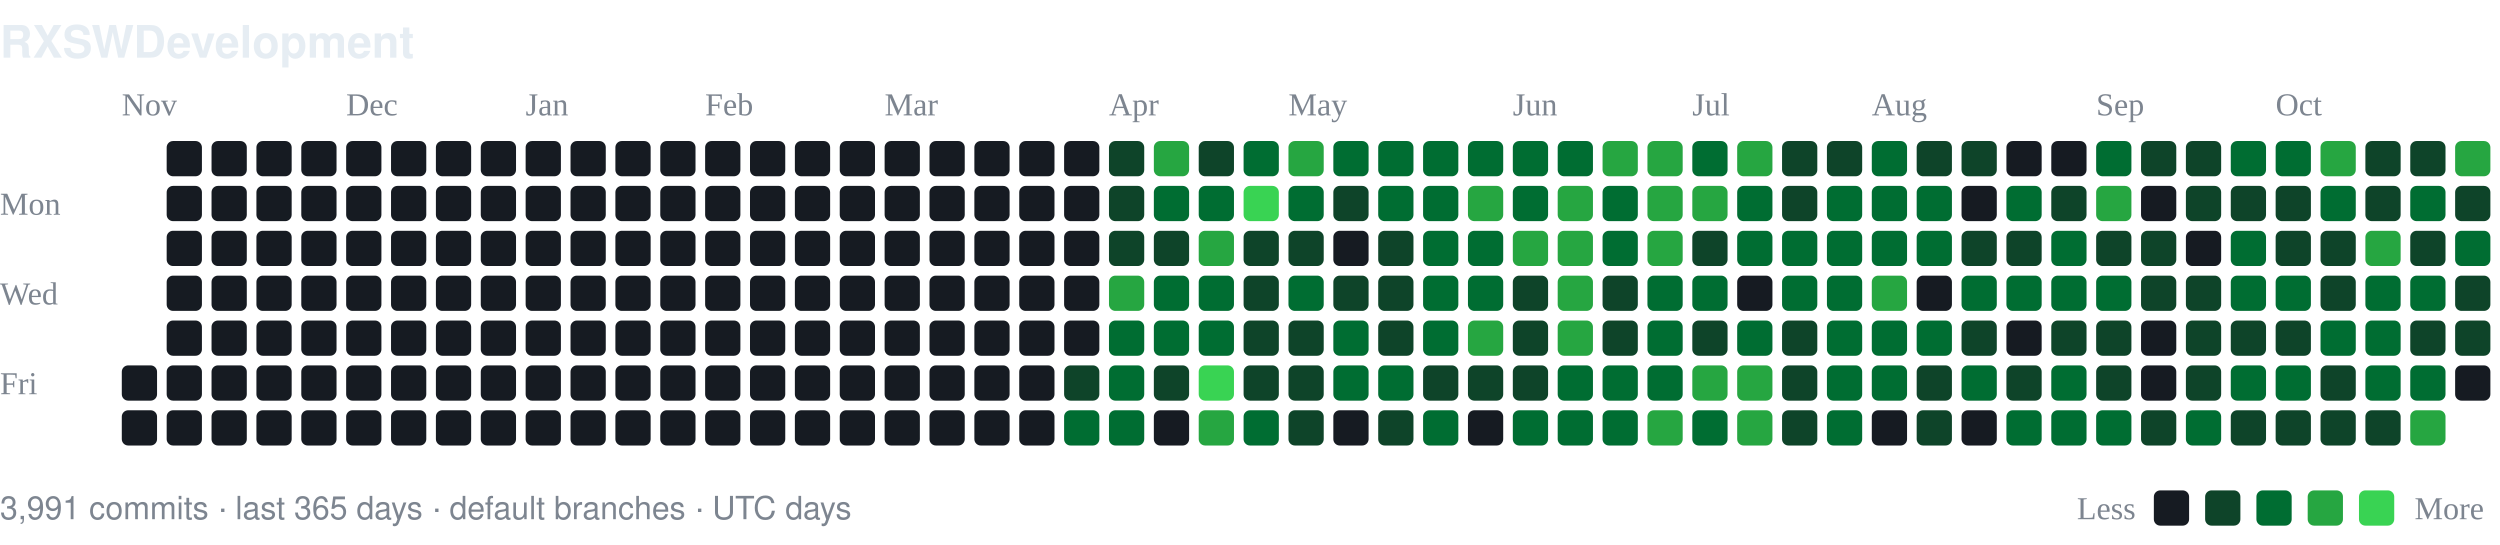
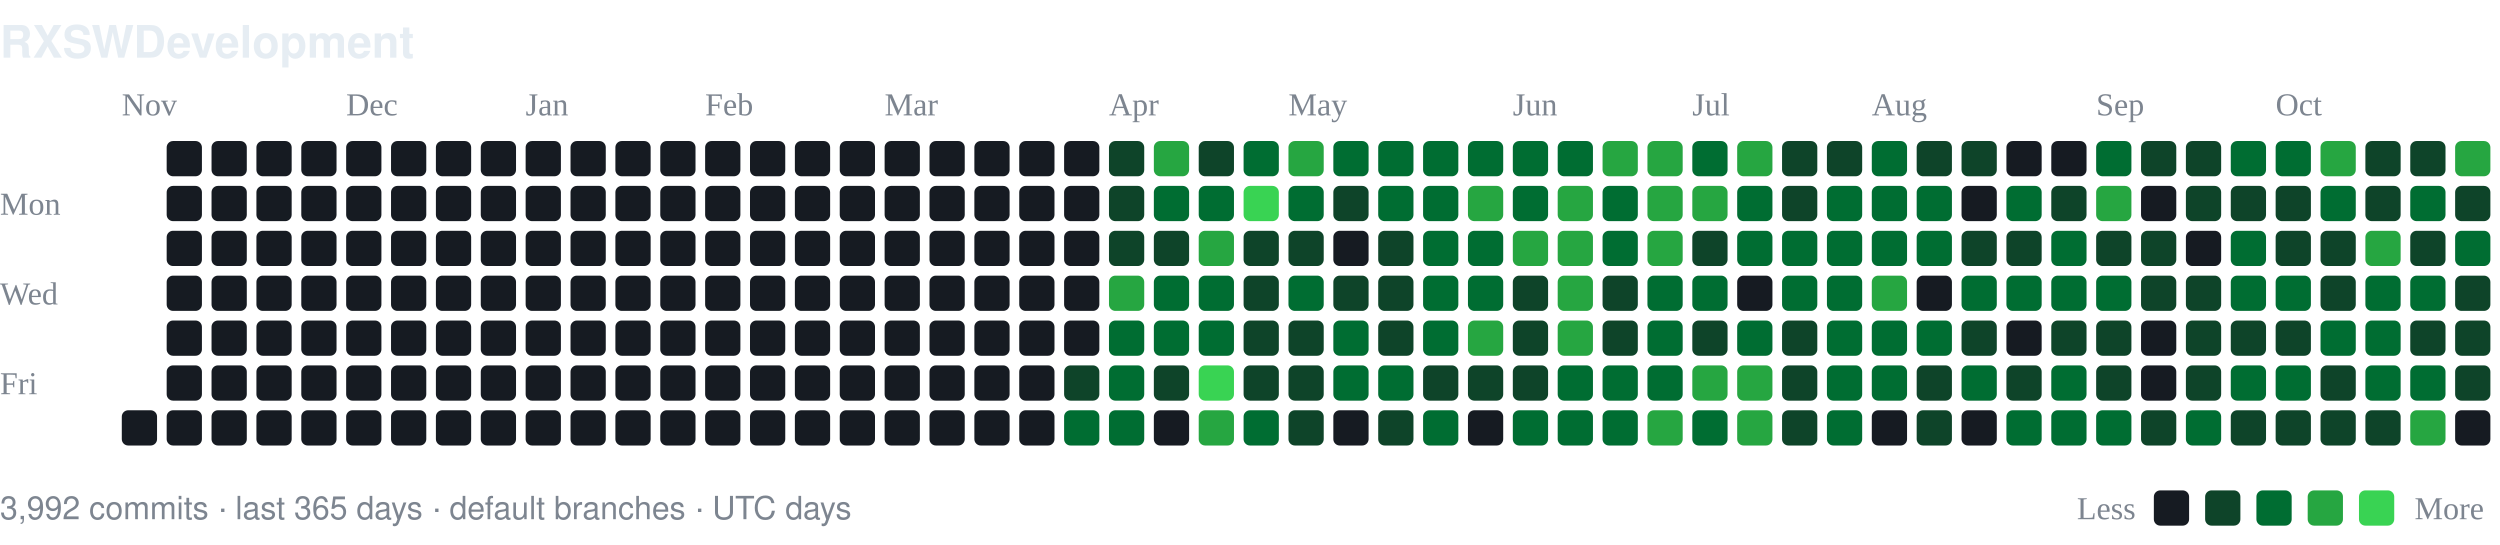
<svg xmlns="http://www.w3.org/2000/svg" width="780" height="170" viewBox="0 0 780 170" role="img">
  <text x="0" y="18" font-size="14" font-weight="600" fill="#e6edf3" font-family="ui-sans-serif,-apple-system,Segoe UI,Helvetica,Arial,sans-serif">RXSWDevelopment</text>
  <text x="0" y="67" font-size="10" fill="#7d8590">Mon</text>
  <text x="0" y="95" font-size="10" fill="#7d8590">Wed</text>
  <text x="0" y="123" font-size="10" fill="#7d8590">Fri</text>
  <text x="38" y="36" font-size="10" fill="#7d8590">Nov</text>
-   <rect x="38" y="114" width="11" height="11" rx="2" fill="#161b22" />
  <rect x="38" y="128" width="11" height="11" rx="2" fill="#161b22" />
  <rect x="52" y="44" width="11" height="11" rx="2" fill="#161b22" />
  <rect x="52" y="58" width="11" height="11" rx="2" fill="#161b22" />
  <rect x="52" y="72" width="11" height="11" rx="2" fill="#161b22" />
  <rect x="52" y="86" width="11" height="11" rx="2" fill="#161b22" />
  <rect x="52" y="100" width="11" height="11" rx="2" fill="#161b22" />
  <rect x="52" y="114" width="11" height="11" rx="2" fill="#161b22" />
  <rect x="52" y="128" width="11" height="11" rx="2" fill="#161b22" />
  <rect x="66" y="44" width="11" height="11" rx="2" fill="#161b22" />
  <rect x="66" y="58" width="11" height="11" rx="2" fill="#161b22" />
  <rect x="66" y="72" width="11" height="11" rx="2" fill="#161b22" />
  <rect x="66" y="86" width="11" height="11" rx="2" fill="#161b22" />
  <rect x="66" y="100" width="11" height="11" rx="2" fill="#161b22" />
  <rect x="66" y="114" width="11" height="11" rx="2" fill="#161b22" />
  <rect x="66" y="128" width="11" height="11" rx="2" fill="#161b22" />
  <rect x="80" y="44" width="11" height="11" rx="2" fill="#161b22" />
  <rect x="80" y="58" width="11" height="11" rx="2" fill="#161b22" />
  <rect x="80" y="72" width="11" height="11" rx="2" fill="#161b22" />
  <rect x="80" y="86" width="11" height="11" rx="2" fill="#161b22" />
  <rect x="80" y="100" width="11" height="11" rx="2" fill="#161b22" />
  <rect x="80" y="114" width="11" height="11" rx="2" fill="#161b22" />
  <rect x="80" y="128" width="11" height="11" rx="2" fill="#161b22" />
  <rect x="94" y="44" width="11" height="11" rx="2" fill="#161b22" />
  <rect x="94" y="58" width="11" height="11" rx="2" fill="#161b22" />
  <rect x="94" y="72" width="11" height="11" rx="2" fill="#161b22" />
  <rect x="94" y="86" width="11" height="11" rx="2" fill="#161b22" />
  <rect x="94" y="100" width="11" height="11" rx="2" fill="#161b22" />
  <rect x="94" y="114" width="11" height="11" rx="2" fill="#161b22" />
  <rect x="94" y="128" width="11" height="11" rx="2" fill="#161b22" />
  <text x="108" y="36" font-size="10" fill="#7d8590">Dec</text>
  <rect x="108" y="44" width="11" height="11" rx="2" fill="#161b22" />
  <rect x="108" y="58" width="11" height="11" rx="2" fill="#161b22" />
  <rect x="108" y="72" width="11" height="11" rx="2" fill="#161b22" />
  <rect x="108" y="86" width="11" height="11" rx="2" fill="#161b22" />
  <rect x="108" y="100" width="11" height="11" rx="2" fill="#161b22" />
  <rect x="108" y="114" width="11" height="11" rx="2" fill="#161b22" />
  <rect x="108" y="128" width="11" height="11" rx="2" fill="#161b22" />
  <rect x="122" y="44" width="11" height="11" rx="2" fill="#161b22" />
  <rect x="122" y="58" width="11" height="11" rx="2" fill="#161b22" />
  <rect x="122" y="72" width="11" height="11" rx="2" fill="#161b22" />
  <rect x="122" y="86" width="11" height="11" rx="2" fill="#161b22" />
  <rect x="122" y="100" width="11" height="11" rx="2" fill="#161b22" />
  <rect x="122" y="114" width="11" height="11" rx="2" fill="#161b22" />
  <rect x="122" y="128" width="11" height="11" rx="2" fill="#161b22" />
  <rect x="136" y="44" width="11" height="11" rx="2" fill="#161b22" />
  <rect x="136" y="58" width="11" height="11" rx="2" fill="#161b22" />
  <rect x="136" y="72" width="11" height="11" rx="2" fill="#161b22" />
  <rect x="136" y="86" width="11" height="11" rx="2" fill="#161b22" />
  <rect x="136" y="100" width="11" height="11" rx="2" fill="#161b22" />
  <rect x="136" y="114" width="11" height="11" rx="2" fill="#161b22" />
  <rect x="136" y="128" width="11" height="11" rx="2" fill="#161b22" />
  <rect x="150" y="44" width="11" height="11" rx="2" fill="#161b22" />
  <rect x="150" y="58" width="11" height="11" rx="2" fill="#161b22" />
  <rect x="150" y="72" width="11" height="11" rx="2" fill="#161b22" />
  <rect x="150" y="86" width="11" height="11" rx="2" fill="#161b22" />
  <rect x="150" y="100" width="11" height="11" rx="2" fill="#161b22" />
  <rect x="150" y="114" width="11" height="11" rx="2" fill="#161b22" />
  <rect x="150" y="128" width="11" height="11" rx="2" fill="#161b22" />
  <text x="164" y="36" font-size="10" fill="#7d8590">Jan</text>
  <rect x="164" y="44" width="11" height="11" rx="2" fill="#161b22" />
  <rect x="164" y="58" width="11" height="11" rx="2" fill="#161b22" />
  <rect x="164" y="72" width="11" height="11" rx="2" fill="#161b22" />
  <rect x="164" y="86" width="11" height="11" rx="2" fill="#161b22" />
  <rect x="164" y="100" width="11" height="11" rx="2" fill="#161b22" />
  <rect x="164" y="114" width="11" height="11" rx="2" fill="#161b22" />
  <rect x="164" y="128" width="11" height="11" rx="2" fill="#161b22" />
  <rect x="178" y="44" width="11" height="11" rx="2" fill="#161b22" />
  <rect x="178" y="58" width="11" height="11" rx="2" fill="#161b22" />
  <rect x="178" y="72" width="11" height="11" rx="2" fill="#161b22" />
  <rect x="178" y="86" width="11" height="11" rx="2" fill="#161b22" />
  <rect x="178" y="100" width="11" height="11" rx="2" fill="#161b22" />
  <rect x="178" y="114" width="11" height="11" rx="2" fill="#161b22" />
  <rect x="178" y="128" width="11" height="11" rx="2" fill="#161b22" />
  <rect x="192" y="44" width="11" height="11" rx="2" fill="#161b22" />
  <rect x="192" y="58" width="11" height="11" rx="2" fill="#161b22" />
  <rect x="192" y="72" width="11" height="11" rx="2" fill="#161b22" />
  <rect x="192" y="86" width="11" height="11" rx="2" fill="#161b22" />
  <rect x="192" y="100" width="11" height="11" rx="2" fill="#161b22" />
  <rect x="192" y="114" width="11" height="11" rx="2" fill="#161b22" />
  <rect x="192" y="128" width="11" height="11" rx="2" fill="#161b22" />
  <rect x="206" y="44" width="11" height="11" rx="2" fill="#161b22" />
  <rect x="206" y="58" width="11" height="11" rx="2" fill="#161b22" />
  <rect x="206" y="72" width="11" height="11" rx="2" fill="#161b22" />
  <rect x="206" y="86" width="11" height="11" rx="2" fill="#161b22" />
  <rect x="206" y="100" width="11" height="11" rx="2" fill="#161b22" />
  <rect x="206" y="114" width="11" height="11" rx="2" fill="#161b22" />
  <rect x="206" y="128" width="11" height="11" rx="2" fill="#161b22" />
  <text x="220" y="36" font-size="10" fill="#7d8590">Feb</text>
  <rect x="220" y="44" width="11" height="11" rx="2" fill="#161b22" />
  <rect x="220" y="58" width="11" height="11" rx="2" fill="#161b22" />
  <rect x="220" y="72" width="11" height="11" rx="2" fill="#161b22" />
  <rect x="220" y="86" width="11" height="11" rx="2" fill="#161b22" />
  <rect x="220" y="100" width="11" height="11" rx="2" fill="#161b22" />
  <rect x="220" y="114" width="11" height="11" rx="2" fill="#161b22" />
  <rect x="220" y="128" width="11" height="11" rx="2" fill="#161b22" />
  <rect x="234" y="44" width="11" height="11" rx="2" fill="#161b22" />
  <rect x="234" y="58" width="11" height="11" rx="2" fill="#161b22" />
  <rect x="234" y="72" width="11" height="11" rx="2" fill="#161b22" />
  <rect x="234" y="86" width="11" height="11" rx="2" fill="#161b22" />
  <rect x="234" y="100" width="11" height="11" rx="2" fill="#161b22" />
  <rect x="234" y="114" width="11" height="11" rx="2" fill="#161b22" />
  <rect x="234" y="128" width="11" height="11" rx="2" fill="#161b22" />
  <rect x="248" y="44" width="11" height="11" rx="2" fill="#161b22" />
  <rect x="248" y="58" width="11" height="11" rx="2" fill="#161b22" />
  <rect x="248" y="72" width="11" height="11" rx="2" fill="#161b22" />
  <rect x="248" y="86" width="11" height="11" rx="2" fill="#161b22" />
  <rect x="248" y="100" width="11" height="11" rx="2" fill="#161b22" />
  <rect x="248" y="114" width="11" height="11" rx="2" fill="#161b22" />
  <rect x="248" y="128" width="11" height="11" rx="2" fill="#161b22" />
  <rect x="262" y="44" width="11" height="11" rx="2" fill="#161b22" />
  <rect x="262" y="58" width="11" height="11" rx="2" fill="#161b22" />
  <rect x="262" y="72" width="11" height="11" rx="2" fill="#161b22" />
  <rect x="262" y="86" width="11" height="11" rx="2" fill="#161b22" />
  <rect x="262" y="100" width="11" height="11" rx="2" fill="#161b22" />
  <rect x="262" y="114" width="11" height="11" rx="2" fill="#161b22" />
  <rect x="262" y="128" width="11" height="11" rx="2" fill="#161b22" />
  <text x="276" y="36" font-size="10" fill="#7d8590">Mar</text>
  <rect x="276" y="44" width="11" height="11" rx="2" fill="#161b22" />
  <rect x="276" y="58" width="11" height="11" rx="2" fill="#161b22" />
  <rect x="276" y="72" width="11" height="11" rx="2" fill="#161b22" />
  <rect x="276" y="86" width="11" height="11" rx="2" fill="#161b22" />
  <rect x="276" y="100" width="11" height="11" rx="2" fill="#161b22" />
  <rect x="276" y="114" width="11" height="11" rx="2" fill="#161b22" />
  <rect x="276" y="128" width="11" height="11" rx="2" fill="#161b22" />
  <rect x="290" y="44" width="11" height="11" rx="2" fill="#161b22" />
  <rect x="290" y="58" width="11" height="11" rx="2" fill="#161b22" />
  <rect x="290" y="72" width="11" height="11" rx="2" fill="#161b22" />
  <rect x="290" y="86" width="11" height="11" rx="2" fill="#161b22" />
  <rect x="290" y="100" width="11" height="11" rx="2" fill="#161b22" />
  <rect x="290" y="114" width="11" height="11" rx="2" fill="#161b22" />
  <rect x="290" y="128" width="11" height="11" rx="2" fill="#161b22" />
  <rect x="304" y="44" width="11" height="11" rx="2" fill="#161b22" />
  <rect x="304" y="58" width="11" height="11" rx="2" fill="#161b22" />
  <rect x="304" y="72" width="11" height="11" rx="2" fill="#161b22" />
  <rect x="304" y="86" width="11" height="11" rx="2" fill="#161b22" />
  <rect x="304" y="100" width="11" height="11" rx="2" fill="#161b22" />
  <rect x="304" y="114" width="11" height="11" rx="2" fill="#161b22" />
  <rect x="304" y="128" width="11" height="11" rx="2" fill="#161b22" />
  <rect x="318" y="44" width="11" height="11" rx="2" fill="#161b22" />
  <rect x="318" y="58" width="11" height="11" rx="2" fill="#161b22" />
  <rect x="318" y="72" width="11" height="11" rx="2" fill="#161b22" />
  <rect x="318" y="86" width="11" height="11" rx="2" fill="#161b22" />
  <rect x="318" y="100" width="11" height="11" rx="2" fill="#161b22" />
  <rect x="318" y="114" width="11" height="11" rx="2" fill="#161b22" />
  <rect x="318" y="128" width="11" height="11" rx="2" fill="#161b22" />
  <rect x="332" y="44" width="11" height="11" rx="2" fill="#161b22" />
  <rect x="332" y="58" width="11" height="11" rx="2" fill="#161b22" />
  <rect x="332" y="72" width="11" height="11" rx="2" fill="#161b22" />
  <rect x="332" y="86" width="11" height="11" rx="2" fill="#161b22" />
  <rect x="332" y="100" width="11" height="11" rx="2" fill="#161b22" />
  <rect x="332" y="114" width="11" height="11" rx="2" fill="#0e4429" />
  <rect x="332" y="128" width="11" height="11" rx="2" fill="#006d32" />
  <text x="346" y="36" font-size="10" fill="#7d8590">Apr</text>
  <rect x="346" y="44" width="11" height="11" rx="2" fill="#0e4429" />
  <rect x="346" y="58" width="11" height="11" rx="2" fill="#0e4429" />
  <rect x="346" y="72" width="11" height="11" rx="2" fill="#0e4429" />
  <rect x="346" y="86" width="11" height="11" rx="2" fill="#26a641" />
  <rect x="346" y="100" width="11" height="11" rx="2" fill="#006d32" />
  <rect x="346" y="114" width="11" height="11" rx="2" fill="#006d32" />
  <rect x="346" y="128" width="11" height="11" rx="2" fill="#006d32" />
  <rect x="360" y="44" width="11" height="11" rx="2" fill="#26a641" />
  <rect x="360" y="58" width="11" height="11" rx="2" fill="#006d32" />
  <rect x="360" y="72" width="11" height="11" rx="2" fill="#0e4429" />
  <rect x="360" y="86" width="11" height="11" rx="2" fill="#006d32" />
  <rect x="360" y="100" width="11" height="11" rx="2" fill="#006d32" />
  <rect x="360" y="114" width="11" height="11" rx="2" fill="#0e4429" />
  <rect x="360" y="128" width="11" height="11" rx="2" fill="#161b22" />
  <rect x="374" y="44" width="11" height="11" rx="2" fill="#0e4429" />
  <rect x="374" y="58" width="11" height="11" rx="2" fill="#006d32" />
  <rect x="374" y="72" width="11" height="11" rx="2" fill="#26a641" />
  <rect x="374" y="86" width="11" height="11" rx="2" fill="#006d32" />
  <rect x="374" y="100" width="11" height="11" rx="2" fill="#006d32" />
  <rect x="374" y="114" width="11" height="11" rx="2" fill="#39d353" />
  <rect x="374" y="128" width="11" height="11" rx="2" fill="#26a641" />
  <rect x="388" y="44" width="11" height="11" rx="2" fill="#006d32" />
  <rect x="388" y="58" width="11" height="11" rx="2" fill="#39d353" />
  <rect x="388" y="72" width="11" height="11" rx="2" fill="#0e4429" />
  <rect x="388" y="86" width="11" height="11" rx="2" fill="#0e4429" />
  <rect x="388" y="100" width="11" height="11" rx="2" fill="#0e4429" />
  <rect x="388" y="114" width="11" height="11" rx="2" fill="#0e4429" />
  <rect x="388" y="128" width="11" height="11" rx="2" fill="#006d32" />
  <text x="402" y="36" font-size="10" fill="#7d8590">May</text>
  <rect x="402" y="44" width="11" height="11" rx="2" fill="#26a641" />
  <rect x="402" y="58" width="11" height="11" rx="2" fill="#006d32" />
  <rect x="402" y="72" width="11" height="11" rx="2" fill="#0e4429" />
  <rect x="402" y="86" width="11" height="11" rx="2" fill="#006d32" />
  <rect x="402" y="100" width="11" height="11" rx="2" fill="#0e4429" />
  <rect x="402" y="114" width="11" height="11" rx="2" fill="#0e4429" />
  <rect x="402" y="128" width="11" height="11" rx="2" fill="#0e4429" />
  <rect x="416" y="44" width="11" height="11" rx="2" fill="#006d32" />
  <rect x="416" y="58" width="11" height="11" rx="2" fill="#0e4429" />
  <rect x="416" y="72" width="11" height="11" rx="2" fill="#161b22" />
  <rect x="416" y="86" width="11" height="11" rx="2" fill="#0e4429" />
  <rect x="416" y="100" width="11" height="11" rx="2" fill="#006d32" />
  <rect x="416" y="114" width="11" height="11" rx="2" fill="#006d32" />
  <rect x="416" y="128" width="11" height="11" rx="2" fill="#161b22" />
  <rect x="430" y="44" width="11" height="11" rx="2" fill="#006d32" />
  <rect x="430" y="58" width="11" height="11" rx="2" fill="#006d32" />
  <rect x="430" y="72" width="11" height="11" rx="2" fill="#0e4429" />
  <rect x="430" y="86" width="11" height="11" rx="2" fill="#0e4429" />
  <rect x="430" y="100" width="11" height="11" rx="2" fill="#0e4429" />
  <rect x="430" y="114" width="11" height="11" rx="2" fill="#006d32" />
  <rect x="430" y="128" width="11" height="11" rx="2" fill="#0e4429" />
  <rect x="444" y="44" width="11" height="11" rx="2" fill="#006d32" />
  <rect x="444" y="58" width="11" height="11" rx="2" fill="#006d32" />
  <rect x="444" y="72" width="11" height="11" rx="2" fill="#006d32" />
  <rect x="444" y="86" width="11" height="11" rx="2" fill="#006d32" />
  <rect x="444" y="100" width="11" height="11" rx="2" fill="#006d32" />
  <rect x="444" y="114" width="11" height="11" rx="2" fill="#0e4429" />
  <rect x="444" y="128" width="11" height="11" rx="2" fill="#006d32" />
  <rect x="458" y="44" width="11" height="11" rx="2" fill="#006d32" />
  <rect x="458" y="58" width="11" height="11" rx="2" fill="#26a641" />
  <rect x="458" y="72" width="11" height="11" rx="2" fill="#006d32" />
  <rect x="458" y="86" width="11" height="11" rx="2" fill="#006d32" />
  <rect x="458" y="100" width="11" height="11" rx="2" fill="#26a641" />
  <rect x="458" y="114" width="11" height="11" rx="2" fill="#0e4429" />
  <rect x="458" y="128" width="11" height="11" rx="2" fill="#161b22" />
  <text x="472" y="36" font-size="10" fill="#7d8590">Jun</text>
  <rect x="472" y="44" width="11" height="11" rx="2" fill="#006d32" />
  <rect x="472" y="58" width="11" height="11" rx="2" fill="#006d32" />
  <rect x="472" y="72" width="11" height="11" rx="2" fill="#26a641" />
  <rect x="472" y="86" width="11" height="11" rx="2" fill="#0e4429" />
  <rect x="472" y="100" width="11" height="11" rx="2" fill="#0e4429" />
  <rect x="472" y="114" width="11" height="11" rx="2" fill="#0e4429" />
  <rect x="472" y="128" width="11" height="11" rx="2" fill="#006d32" />
  <rect x="486" y="44" width="11" height="11" rx="2" fill="#006d32" />
  <rect x="486" y="58" width="11" height="11" rx="2" fill="#26a641" />
  <rect x="486" y="72" width="11" height="11" rx="2" fill="#26a641" />
  <rect x="486" y="86" width="11" height="11" rx="2" fill="#26a641" />
  <rect x="486" y="100" width="11" height="11" rx="2" fill="#26a641" />
  <rect x="486" y="114" width="11" height="11" rx="2" fill="#006d32" />
  <rect x="486" y="128" width="11" height="11" rx="2" fill="#006d32" />
  <rect x="500" y="44" width="11" height="11" rx="2" fill="#26a641" />
  <rect x="500" y="58" width="11" height="11" rx="2" fill="#006d32" />
  <rect x="500" y="72" width="11" height="11" rx="2" fill="#006d32" />
  <rect x="500" y="86" width="11" height="11" rx="2" fill="#0e4429" />
  <rect x="500" y="100" width="11" height="11" rx="2" fill="#0e4429" />
  <rect x="500" y="114" width="11" height="11" rx="2" fill="#006d32" />
  <rect x="500" y="128" width="11" height="11" rx="2" fill="#006d32" />
  <rect x="514" y="44" width="11" height="11" rx="2" fill="#26a641" />
  <rect x="514" y="58" width="11" height="11" rx="2" fill="#26a641" />
  <rect x="514" y="72" width="11" height="11" rx="2" fill="#26a641" />
  <rect x="514" y="86" width="11" height="11" rx="2" fill="#006d32" />
  <rect x="514" y="100" width="11" height="11" rx="2" fill="#006d32" />
  <rect x="514" y="114" width="11" height="11" rx="2" fill="#006d32" />
  <rect x="514" y="128" width="11" height="11" rx="2" fill="#26a641" />
  <text x="528" y="36" font-size="10" fill="#7d8590">Jul</text>
  <rect x="528" y="44" width="11" height="11" rx="2" fill="#006d32" />
  <rect x="528" y="58" width="11" height="11" rx="2" fill="#26a641" />
  <rect x="528" y="72" width="11" height="11" rx="2" fill="#0e4429" />
  <rect x="528" y="86" width="11" height="11" rx="2" fill="#006d32" />
  <rect x="528" y="100" width="11" height="11" rx="2" fill="#0e4429" />
  <rect x="528" y="114" width="11" height="11" rx="2" fill="#26a641" />
  <rect x="528" y="128" width="11" height="11" rx="2" fill="#006d32" />
  <rect x="542" y="44" width="11" height="11" rx="2" fill="#26a641" />
  <rect x="542" y="58" width="11" height="11" rx="2" fill="#006d32" />
  <rect x="542" y="72" width="11" height="11" rx="2" fill="#006d32" />
  <rect x="542" y="86" width="11" height="11" rx="2" fill="#161b22" />
  <rect x="542" y="100" width="11" height="11" rx="2" fill="#006d32" />
  <rect x="542" y="114" width="11" height="11" rx="2" fill="#26a641" />
  <rect x="542" y="128" width="11" height="11" rx="2" fill="#26a641" />
  <rect x="556" y="44" width="11" height="11" rx="2" fill="#0e4429" />
  <rect x="556" y="58" width="11" height="11" rx="2" fill="#0e4429" />
  <rect x="556" y="72" width="11" height="11" rx="2" fill="#006d32" />
  <rect x="556" y="86" width="11" height="11" rx="2" fill="#006d32" />
  <rect x="556" y="100" width="11" height="11" rx="2" fill="#0e4429" />
  <rect x="556" y="114" width="11" height="11" rx="2" fill="#0e4429" />
  <rect x="556" y="128" width="11" height="11" rx="2" fill="#0e4429" />
  <rect x="570" y="44" width="11" height="11" rx="2" fill="#0e4429" />
  <rect x="570" y="58" width="11" height="11" rx="2" fill="#006d32" />
  <rect x="570" y="72" width="11" height="11" rx="2" fill="#006d32" />
  <rect x="570" y="86" width="11" height="11" rx="2" fill="#006d32" />
  <rect x="570" y="100" width="11" height="11" rx="2" fill="#006d32" />
  <rect x="570" y="114" width="11" height="11" rx="2" fill="#006d32" />
  <rect x="570" y="128" width="11" height="11" rx="2" fill="#006d32" />
  <text x="584" y="36" font-size="10" fill="#7d8590">Aug</text>
  <rect x="584" y="44" width="11" height="11" rx="2" fill="#006d32" />
  <rect x="584" y="58" width="11" height="11" rx="2" fill="#006d32" />
  <rect x="584" y="72" width="11" height="11" rx="2" fill="#006d32" />
  <rect x="584" y="86" width="11" height="11" rx="2" fill="#26a641" />
  <rect x="584" y="100" width="11" height="11" rx="2" fill="#006d32" />
  <rect x="584" y="114" width="11" height="11" rx="2" fill="#006d32" />
  <rect x="584" y="128" width="11" height="11" rx="2" fill="#161b22" />
  <rect x="598" y="44" width="11" height="11" rx="2" fill="#0e4429" />
  <rect x="598" y="58" width="11" height="11" rx="2" fill="#006d32" />
  <rect x="598" y="72" width="11" height="11" rx="2" fill="#006d32" />
  <rect x="598" y="86" width="11" height="11" rx="2" fill="#161b22" />
  <rect x="598" y="100" width="11" height="11" rx="2" fill="#006d32" />
  <rect x="598" y="114" width="11" height="11" rx="2" fill="#0e4429" />
  <rect x="598" y="128" width="11" height="11" rx="2" fill="#0e4429" />
  <rect x="612" y="44" width="11" height="11" rx="2" fill="#0e4429" />
  <rect x="612" y="58" width="11" height="11" rx="2" fill="#161b22" />
  <rect x="612" y="72" width="11" height="11" rx="2" fill="#0e4429" />
  <rect x="612" y="86" width="11" height="11" rx="2" fill="#006d32" />
  <rect x="612" y="100" width="11" height="11" rx="2" fill="#0e4429" />
  <rect x="612" y="114" width="11" height="11" rx="2" fill="#006d32" />
  <rect x="612" y="128" width="11" height="11" rx="2" fill="#161b22" />
  <rect x="626" y="44" width="11" height="11" rx="2" fill="#161b22" />
  <rect x="626" y="58" width="11" height="11" rx="2" fill="#006d32" />
  <rect x="626" y="72" width="11" height="11" rx="2" fill="#0e4429" />
  <rect x="626" y="86" width="11" height="11" rx="2" fill="#006d32" />
  <rect x="626" y="100" width="11" height="11" rx="2" fill="#161b22" />
  <rect x="626" y="114" width="11" height="11" rx="2" fill="#0e4429" />
  <rect x="626" y="128" width="11" height="11" rx="2" fill="#006d32" />
  <rect x="640" y="44" width="11" height="11" rx="2" fill="#161b22" />
  <rect x="640" y="58" width="11" height="11" rx="2" fill="#0e4429" />
  <rect x="640" y="72" width="11" height="11" rx="2" fill="#006d32" />
  <rect x="640" y="86" width="11" height="11" rx="2" fill="#006d32" />
  <rect x="640" y="100" width="11" height="11" rx="2" fill="#0e4429" />
  <rect x="640" y="114" width="11" height="11" rx="2" fill="#006d32" />
  <rect x="640" y="128" width="11" height="11" rx="2" fill="#006d32" />
  <text x="654" y="36" font-size="10" fill="#7d8590">Sep</text>
  <rect x="654" y="44" width="11" height="11" rx="2" fill="#006d32" />
  <rect x="654" y="58" width="11" height="11" rx="2" fill="#26a641" />
  <rect x="654" y="72" width="11" height="11" rx="2" fill="#0e4429" />
  <rect x="654" y="86" width="11" height="11" rx="2" fill="#006d32" />
  <rect x="654" y="100" width="11" height="11" rx="2" fill="#0e4429" />
  <rect x="654" y="114" width="11" height="11" rx="2" fill="#0e4429" />
  <rect x="654" y="128" width="11" height="11" rx="2" fill="#006d32" />
  <rect x="668" y="44" width="11" height="11" rx="2" fill="#0e4429" />
  <rect x="668" y="58" width="11" height="11" rx="2" fill="#161b22" />
  <rect x="668" y="72" width="11" height="11" rx="2" fill="#0e4429" />
  <rect x="668" y="86" width="11" height="11" rx="2" fill="#0e4429" />
  <rect x="668" y="100" width="11" height="11" rx="2" fill="#161b22" />
  <rect x="668" y="114" width="11" height="11" rx="2" fill="#161b22" />
  <rect x="668" y="128" width="11" height="11" rx="2" fill="#0e4429" />
  <rect x="682" y="44" width="11" height="11" rx="2" fill="#0e4429" />
  <rect x="682" y="58" width="11" height="11" rx="2" fill="#0e4429" />
  <rect x="682" y="72" width="11" height="11" rx="2" fill="#161b22" />
  <rect x="682" y="86" width="11" height="11" rx="2" fill="#0e4429" />
  <rect x="682" y="100" width="11" height="11" rx="2" fill="#0e4429" />
  <rect x="682" y="114" width="11" height="11" rx="2" fill="#0e4429" />
  <rect x="682" y="128" width="11" height="11" rx="2" fill="#006d32" />
  <rect x="696" y="44" width="11" height="11" rx="2" fill="#006d32" />
  <rect x="696" y="58" width="11" height="11" rx="2" fill="#0e4429" />
  <rect x="696" y="72" width="11" height="11" rx="2" fill="#006d32" />
  <rect x="696" y="86" width="11" height="11" rx="2" fill="#006d32" />
  <rect x="696" y="100" width="11" height="11" rx="2" fill="#0e4429" />
  <rect x="696" y="114" width="11" height="11" rx="2" fill="#006d32" />
  <rect x="696" y="128" width="11" height="11" rx="2" fill="#0e4429" />
  <text x="710" y="36" font-size="10" fill="#7d8590">Oct</text>
  <rect x="710" y="44" width="11" height="11" rx="2" fill="#006d32" />
  <rect x="710" y="58" width="11" height="11" rx="2" fill="#0e4429" />
  <rect x="710" y="72" width="11" height="11" rx="2" fill="#0e4429" />
  <rect x="710" y="86" width="11" height="11" rx="2" fill="#006d32" />
  <rect x="710" y="100" width="11" height="11" rx="2" fill="#0e4429" />
  <rect x="710" y="114" width="11" height="11" rx="2" fill="#006d32" />
  <rect x="710" y="128" width="11" height="11" rx="2" fill="#0e4429" />
  <rect x="724" y="44" width="11" height="11" rx="2" fill="#26a641" />
  <rect x="724" y="58" width="11" height="11" rx="2" fill="#006d32" />
  <rect x="724" y="72" width="11" height="11" rx="2" fill="#0e4429" />
  <rect x="724" y="86" width="11" height="11" rx="2" fill="#0e4429" />
  <rect x="724" y="100" width="11" height="11" rx="2" fill="#006d32" />
  <rect x="724" y="114" width="11" height="11" rx="2" fill="#0e4429" />
  <rect x="724" y="128" width="11" height="11" rx="2" fill="#0e4429" />
  <rect x="738" y="44" width="11" height="11" rx="2" fill="#0e4429" />
  <rect x="738" y="58" width="11" height="11" rx="2" fill="#0e4429" />
  <rect x="738" y="72" width="11" height="11" rx="2" fill="#26a641" />
  <rect x="738" y="86" width="11" height="11" rx="2" fill="#006d32" />
  <rect x="738" y="100" width="11" height="11" rx="2" fill="#006d32" />
  <rect x="738" y="114" width="11" height="11" rx="2" fill="#006d32" />
  <rect x="738" y="128" width="11" height="11" rx="2" fill="#0e4429" />
  <rect x="752" y="44" width="11" height="11" rx="2" fill="#0e4429" />
  <rect x="752" y="58" width="11" height="11" rx="2" fill="#006d32" />
  <rect x="752" y="72" width="11" height="11" rx="2" fill="#0e4429" />
  <rect x="752" y="86" width="11" height="11" rx="2" fill="#006d32" />
  <rect x="752" y="100" width="11" height="11" rx="2" fill="#0e4429" />
  <rect x="752" y="114" width="11" height="11" rx="2" fill="#006d32" />
  <rect x="752" y="128" width="11" height="11" rx="2" fill="#26a641" />
  <rect x="766" y="44" width="11" height="11" rx="2" fill="#26a641" />
  <rect x="766" y="58" width="11" height="11" rx="2" fill="#0e4429" />
  <rect x="766" y="72" width="11" height="11" rx="2" fill="#006d32" />
  <rect x="766" y="86" width="11" height="11" rx="2" fill="#0e4429" />
  <rect x="766" y="100" width="11" height="11" rx="2" fill="#0e4429" />
-   <rect x="766" y="114" width="11" height="11" rx="2" fill="#161b22" />
+   <rect x="766" y="114" width="11" height="11" rx="2" fill="#0e4429" />
+   <rect x="766" y="128" width="11" height="11" rx="2" fill="#161b22" />
  <text x="648" y="162" font-size="10" fill="#7d8590">Less</text>
  <rect x="672" y="153" width="11" height="11" rx="2" fill="#161b22" />
  <rect x="688" y="153" width="11" height="11" rx="2" fill="#0e4429" />
  <rect x="704" y="153" width="11" height="11" rx="2" fill="#006d32" />
  <rect x="720" y="153" width="11" height="11" rx="2" fill="#26a641" />
  <rect x="736" y="153" width="11" height="11" rx="2" fill="#39d353" />
  <text x="775" y="162" font-size="10" fill="#7d8590" text-anchor="end">More</text>
-   <text x="0" y="162" font-size="10" fill="#7d8590" font-family="ui-sans-serif,-apple-system,Segoe UI,Helvetica,Arial,sans-serif">3,991 commits · last 365 days · default branches · UTC days</text>
+   <text x="0" y="162" font-size="10" fill="#7d8590" font-family="ui-sans-serif,-apple-system,Segoe UI,Helvetica,Arial,sans-serif">3,992 commits · last 365 days · default branches · UTC days</text>
</svg>
